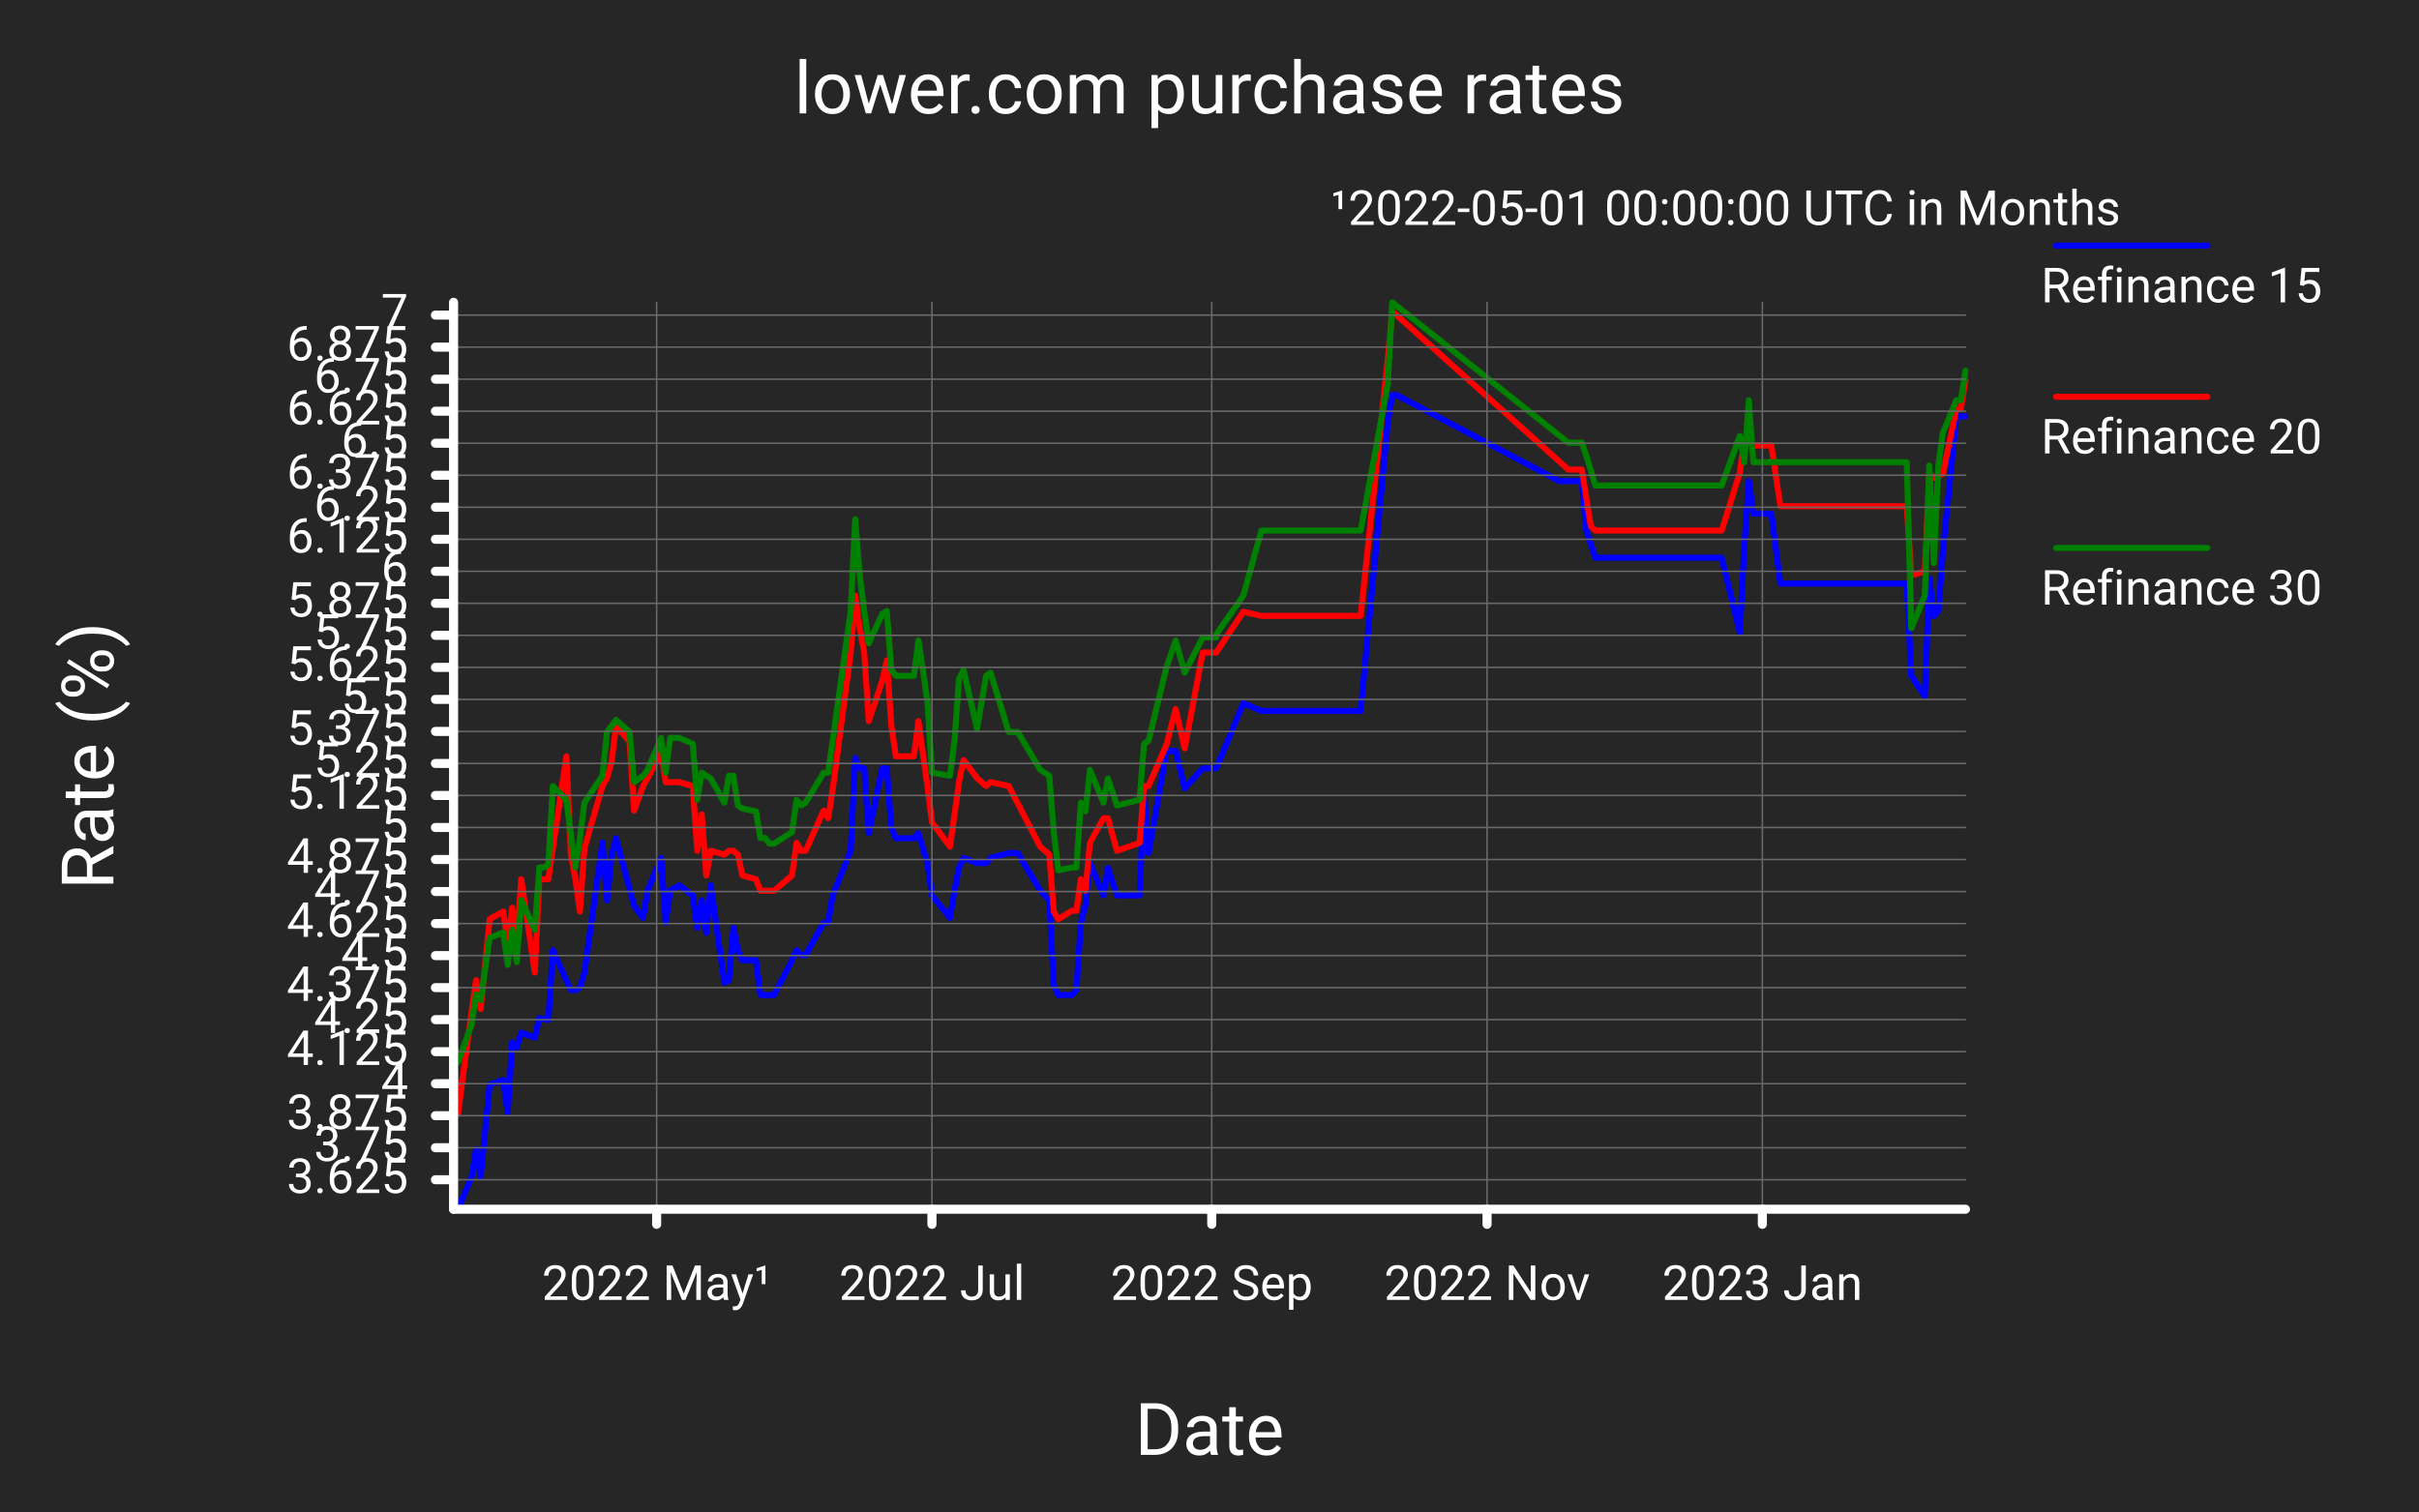
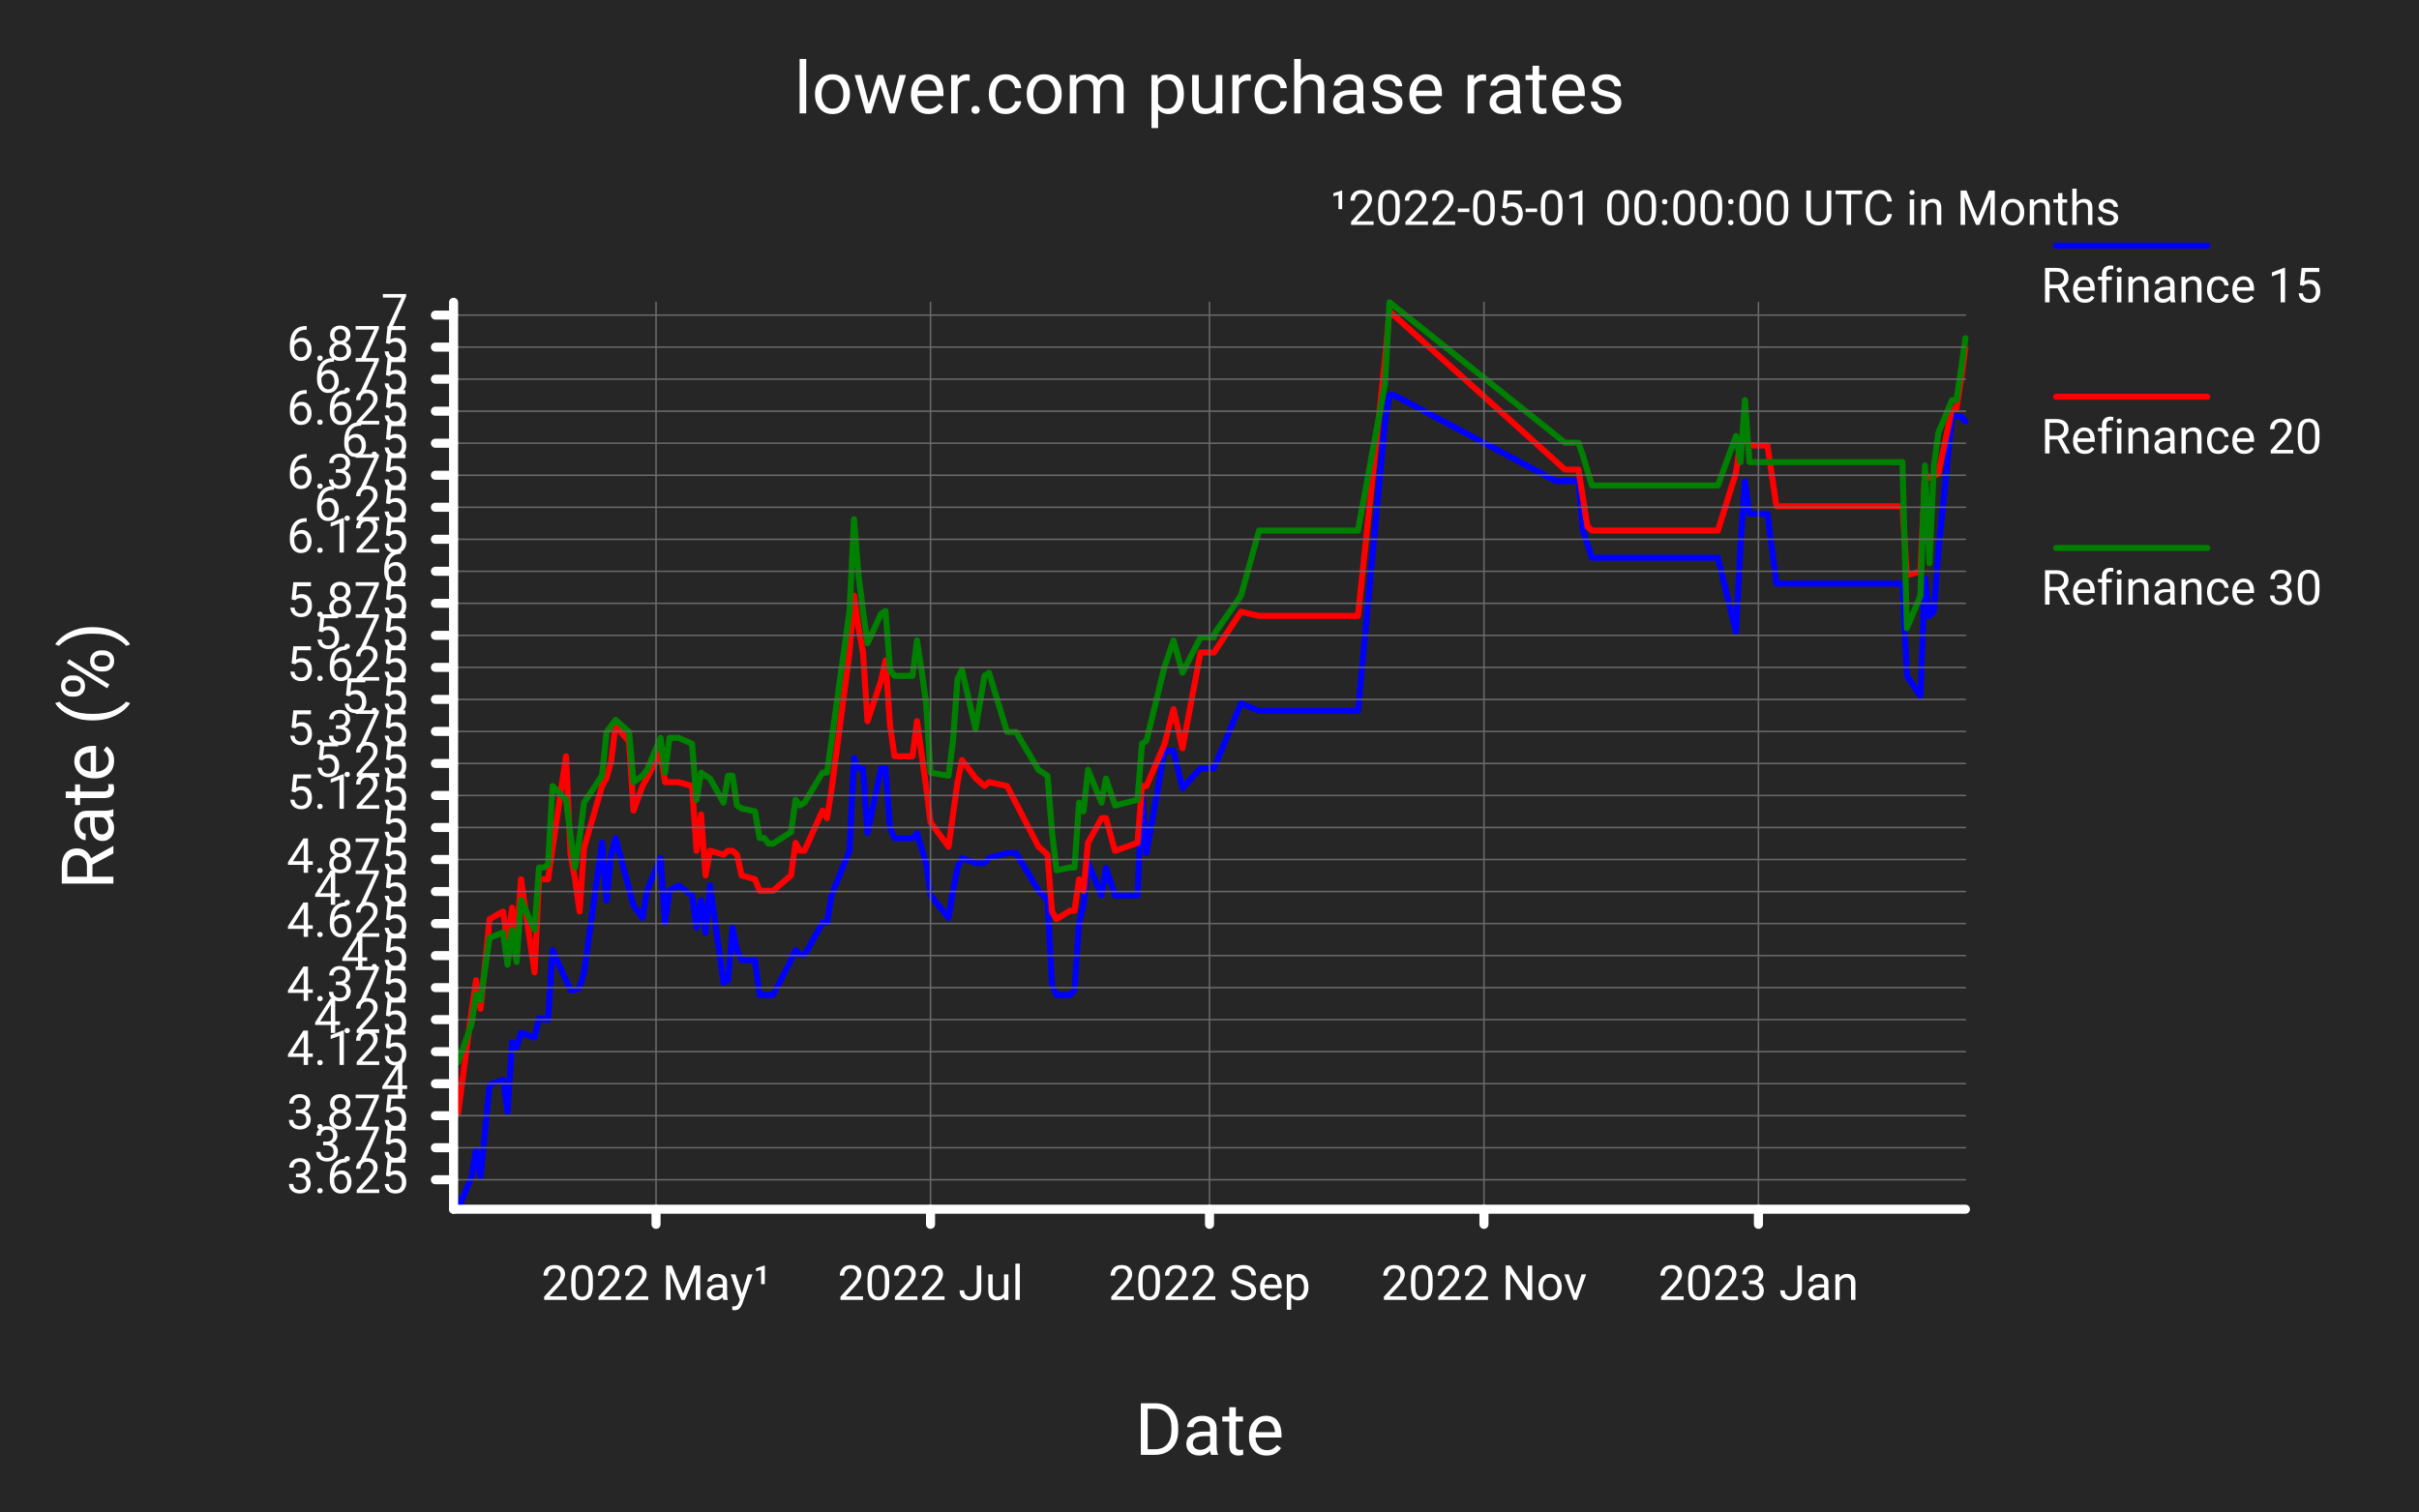
<svg xmlns="http://www.w3.org/2000/svg" class="poloto" width="800" height="500" viewBox="0 0 800 500">
  <style>.poloto{stroke-linecap:round;stroke-linejoin:round;font-family:Roboto,sans-serif;font-size:16px;}.poloto_background{fill:#262626;}.poloto_scatter{stroke-width:7}.poloto_tick_line{stroke:dimgray;stroke-width:0.5}.poloto_line{stroke-width:2}.poloto_text{fill: white;}.poloto_axis_lines{stroke: white;stroke-width:3;fill:none;stroke-dasharray:none}.poloto_title{font-size:24px;dominant-baseline:start;text-anchor:middle;}.poloto_xname{font-size:24px;dominant-baseline:start;text-anchor:middle;}.poloto_yname{font-size:24px;dominant-baseline:start;text-anchor:middle;}.poloto0stroke{stroke:blue;}.poloto1stroke{stroke:red;}.poloto2stroke{stroke:green;}.poloto3stroke{stroke:gold;}.poloto4stroke{stroke:aqua;}.poloto5stroke{stroke:lime;}.poloto6stroke{stroke:orange;}.poloto7stroke{stroke:chocolate;}.poloto0fill{fill:blue;}.poloto1fill{fill:red;}.poloto2fill{fill:green;}.poloto3fill{fill:gold;}.poloto4fill{fill:aqua;}.poloto5fill{fill:lime;}.poloto6fill{fill:orange;}.poloto7fill{fill:chocolate;}</style>
  <circle r="1e5" class="poloto_background" />
  <text class="poloto_text poloto_legend_text" x="675" y="100">Refinance 15</text>
  <line class="poloto_line poloto_legend_icon poloto0stroke poloto0legend" stroke="black" x1="680" x2="730" y1="81.25" y2="81.25" />
-   <path class="poloto_line poloto0stroke" fill="none" stroke="black" d=" M 150.00 392.46 L 151.49 400.00 L 155.97 389.32 L 157.46 380.17 L 158.96 389.32 L 158.96 389.32 L 161.94 358.81 L 166.42 357.20 L 167.91 367.88 L 169.40 344.83 L 170.90 346.44 L 172.39 341.61 L 176.87 343.22 L 178.36 336.78 L 178.36 336.78 L 181.34 337.37 L 182.84 314.32 L 187.31 324.32 L 188.81 327.54 L 190.30 327.54 L 191.79 326.69 L 193.28 321.78 L 199.25 278.73 L 200.75 297.88 L 202.24 283.05 L 203.73 277.29 L 203.73 277.29 L 209.70 299.58 L 212.69 303.64 L 214.18 294.58 L 218.66 283.81 L 220.15 305.25 L 221.64 294.58 L 221.64 294.58 L 224.63 292.88 L 229.10 296.19 L 230.60 306.86 L 230.60 306.86 L 232.09 297.80 L 233.58 308.56 L 235.07 292.88 L 239.55 325.08 L 241.04 324.32 L 242.54 306.86 L 242.54 306.86 L 244.03 314.32 L 245.52 317.63 L 250.00 317.63 L 251.49 329.15 L 252.99 329.15 L 254.48 329.15 L 255.97 329.15 L 261.94 317.63 L 263.43 314.32 L 264.93 315.93 L 266.42 315.93 L 266.42 315.93 L 272.39 305.25 L 273.88 305.25 L 275.37 296.19 L 281.34 281.36 L 282.84 250.76 L 284.33 254.15 L 285.82 254.15 L 287.31 275.59 L 291.79 254.15 L 293.28 254.15 L 294.78 273.90 L 296.27 277.29 L 302.24 277.29 L 303.73 275.59 L 305.22 280.59 L 306.72 285.51 L 308.21 296.19 L 314.18 303.64 L 315.67 294.58 L 317.16 287.12 L 318.66 283.81 L 323.13 285.51 L 326.12 285.51 L 327.61 283.81 L 333.58 282.20 L 333.58 282.20 L 333.58 282.20 L 333.58 282.20 L 333.58 282.20 L 333.58 282.20 L 336.57 282.20 L 336.57 282.20 L 336.57 282.20 L 336.57 282.20 L 336.57 282.20 L 336.57 282.20 L 344.03 294.58 L 347.01 297.80 L 348.51 325.93 L 350.00 329.15 L 354.48 329.15 L 355.97 327.54 L 357.46 305.25 L 358.96 299.49 L 360.45 285.51 L 364.93 296.19 L 364.93 296.19 L 366.42 287.12 L 369.40 296.19 L 369.40 296.19 L 376.87 296.19 L 378.36 262.46 L 379.85 282.20 L 385.82 248.39 L 388.81 248.39 L 388.81 248.39 L 391.79 260.76 L 397.76 254.15 L 397.76 254.15 L 397.76 254.15 L 397.76 254.15 L 397.76 254.15 L 397.76 254.15 L 397.76 254.15 L 397.76 254.15 L 397.76 254.15 L 402.24 254.15 L 411.19 232.63 L 417.16 235.17 L 417.16 235.17 L 421.64 235.17 L 427.61 235.17 L 429.10 235.17 L 429.10 235.17 L 429.10 235.17 L 429.10 235.17 L 429.10 235.17 L 448.51 235.17 L 450.00 235.17 L 458.96 139.75 L 460.45 130.68 L 461.94 130.68 L 515.67 159.15 L 521.64 159.15 L 523.13 159.15 L 524.63 175.51 L 527.61 184.49 L 527.61 184.49 L 533.58 184.49 L 535.07 184.49 L 536.57 184.49 L 538.06 184.49 L 542.54 184.49 L 544.03 184.49 L 547.01 184.49 L 548.51 184.49 L 552.99 184.49 L 554.48 184.49 L 554.48 184.49 L 558.96 184.49 L 563.43 184.49 L 564.93 184.49 L 566.42 184.49 L 567.91 184.49 L 569.40 184.49 L 575.37 209.15 L 576.87 180.68 L 578.36 159.15 L 579.85 169.92 L 584.33 169.92 L 585.82 169.92 L 585.82 169.92 L 588.81 193.05 L 590.30 193.05 L 594.78 193.05 L 596.27 193.05 L 597.76 193.05 L 599.25 193.05 L 600.75 193.05 L 600.75 193.05 L 600.75 193.05 L 600.75 193.05 L 608.21 193.05 L 611.19 193.05 L 615.67 193.05 L 617.16 193.05 L 620.15 193.05 L 621.64 193.05 L 627.61 193.05 L 629.10 193.05 L 630.60 193.05 L 632.09 223.56 L 636.57 230.34 L 638.06 191.36 L 639.55 203.81 L 641.04 202.12 L 642.54 182.37 L 647.01 137.71 L 648.51 137.71 L 650.00 137.71" />
+   <path class="poloto_line poloto0stroke" fill="none" stroke="black" d=" M 150.00 392.46 L 151.49 400.00 L 155.95 389.32 L 157.44 380.17 L 158.93 389.32 L 158.93 389.32 L 161.90 358.81 L 166.37 357.20 L 167.86 367.88 L 169.35 344.83 L 170.83 346.44 L 172.32 341.61 L 176.79 343.22 L 178.27 336.78 L 178.27 336.78 L 181.25 337.37 L 182.74 314.32 L 187.20 324.32 L 188.69 327.54 L 190.18 327.54 L 191.67 326.69 L 193.15 321.78 L 199.11 278.73 L 200.60 297.88 L 202.08 283.05 L 203.57 277.29 L 203.57 277.29 L 209.52 299.58 L 212.50 303.64 L 213.99 294.58 L 218.45 283.81 L 219.94 305.25 L 221.43 294.58 L 221.43 294.58 L 224.40 292.88 L 228.87 296.19 L 230.36 306.86 L 230.36 306.86 L 231.85 297.80 L 233.33 308.56 L 234.82 292.88 L 239.29 325.08 L 240.77 324.32 L 242.26 306.86 L 242.26 306.86 L 243.75 314.32 L 245.24 317.63 L 249.70 317.63 L 251.19 329.15 L 252.68 329.15 L 254.17 329.15 L 255.65 329.15 L 261.61 317.63 L 263.10 314.32 L 264.58 315.93 L 266.07 315.93 L 266.07 315.93 L 272.02 305.25 L 273.51 305.25 L 275.00 296.19 L 280.95 281.36 L 282.44 250.76 L 283.93 254.15 L 285.42 254.15 L 286.90 275.59 L 291.37 254.15 L 292.86 254.15 L 294.35 273.90 L 295.83 277.29 L 301.79 277.29 L 303.27 275.59 L 304.76 280.59 L 306.25 285.51 L 307.74 296.19 L 313.69 303.64 L 315.18 294.58 L 316.67 287.12 L 318.15 283.81 L 322.62 285.51 L 325.60 285.51 L 327.08 283.81 L 333.04 282.20 L 333.04 282.20 L 333.04 282.20 L 333.04 282.20 L 333.04 282.20 L 333.04 282.20 L 336.01 282.20 L 336.01 282.20 L 336.01 282.20 L 336.01 282.20 L 336.01 282.20 L 336.01 282.20 L 343.45 294.58 L 346.43 297.80 L 347.92 325.93 L 349.40 329.15 L 353.87 329.15 L 355.36 327.54 L 356.85 305.25 L 358.33 299.49 L 359.82 285.51 L 364.29 296.19 L 364.29 296.19 L 365.77 287.12 L 368.75 296.19 L 368.75 296.19 L 376.19 296.19 L 377.68 262.46 L 379.17 282.20 L 385.12 248.39 L 388.10 248.39 L 388.10 248.39 L 391.07 260.76 L 397.02 254.15 L 397.02 254.15 L 397.02 254.15 L 397.02 254.15 L 397.02 254.15 L 397.02 254.15 L 397.02 254.15 L 397.02 254.15 L 397.02 254.15 L 401.49 254.15 L 410.42 232.63 L 416.37 235.17 L 416.37 235.17 L 420.83 235.17 L 426.79 235.17 L 428.27 235.17 L 428.27 235.17 L 428.27 235.17 L 428.27 235.17 L 428.27 235.17 L 447.62 235.17 L 449.11 235.17 L 458.04 139.75 L 459.52 130.68 L 461.01 130.68 L 514.58 159.15 L 520.54 159.15 L 522.02 159.15 L 523.51 175.51 L 526.49 184.49 L 526.49 184.49 L 532.44 184.49 L 533.93 184.49 L 535.42 184.49 L 536.90 184.49 L 541.37 184.49 L 542.86 184.49 L 545.83 184.49 L 547.32 184.49 L 551.79 184.49 L 553.27 184.49 L 553.27 184.49 L 557.74 184.49 L 562.20 184.49 L 563.69 184.49 L 565.18 184.49 L 566.67 184.49 L 568.15 184.49 L 574.11 209.15 L 575.60 180.68 L 577.08 159.15 L 578.57 169.92 L 583.04 169.92 L 584.52 169.92 L 584.52 169.92 L 587.50 193.05 L 588.99 193.05 L 593.45 193.05 L 594.94 193.05 L 596.43 193.05 L 597.92 193.05 L 599.40 193.05 L 599.40 193.05 L 599.40 193.05 L 599.40 193.05 L 606.85 193.05 L 609.82 193.05 L 614.29 193.05 L 615.77 193.05 L 618.75 193.05 L 620.24 193.05 L 626.19 193.05 L 627.68 193.05 L 629.17 193.05 L 630.65 223.56 L 635.12 230.34 L 636.61 191.36 L 638.10 203.81 L 639.58 202.12 L 641.07 182.37 L 645.54 137.71 L 647.02 137.71 L 648.51 137.71 L 650.00 139.41" />
  <text class="poloto_text poloto_legend_text" x="675" y="150">Refinance 20</text>
  <line class="poloto_line poloto_legend_icon poloto1stroke poloto1legend" stroke="black" x1="680" x2="730" y1="131.25" y2="131.25" />
-   <path class="poloto_line poloto1stroke" fill="none" stroke="black" d=" M 150.00 345.68 L 151.49 368.31 L 155.97 334.58 L 157.46 324.24 L 158.96 333.73 L 158.96 333.73 L 161.94 304.07 L 166.42 301.53 L 167.91 312.29 L 169.40 300.25 L 170.90 311.02 L 172.39 290.85 L 176.87 321.69 L 178.36 290.85 L 178.36 290.85 L 181.34 290.85 L 181.34 290.85 L 187.31 250.17 L 188.81 282.71 L 190.30 290.85 L 191.79 301.53 L 193.28 280.59 L 199.25 260.00 L 200.75 257.37 L 202.24 252.12 L 203.73 240.08 L 208.21 245.34 L 209.70 268.14 L 212.69 260.00 L 214.18 257.37 L 218.66 248.81 L 220.15 258.73 L 221.64 258.73 L 221.64 258.73 L 224.63 258.73 L 229.10 260.00 L 230.60 281.44 L 230.60 281.44 L 232.09 269.41 L 233.58 289.58 L 235.07 281.44 L 239.55 282.71 L 241.04 281.44 L 242.54 281.44 L 242.54 281.44 L 244.03 282.71 L 245.52 289.58 L 250.00 290.85 L 251.49 294.66 L 252.99 294.66 L 254.48 294.66 L 255.97 294.66 L 261.94 289.58 L 263.43 278.81 L 264.93 281.44 L 266.42 281.44 L 266.42 281.44 L 272.39 268.14 L 273.88 270.68 L 275.37 261.27 L 281.34 215.85 L 282.84 197.03 L 284.33 207.80 L 285.82 215.85 L 287.31 238.56 L 291.79 225.17 L 293.28 218.47 L 294.78 239.92 L 296.27 250.17 L 302.24 250.17 L 303.73 238.56 L 305.22 249.32 L 306.72 260.00 L 308.21 272.03 L 314.18 280.08 L 315.67 269.41 L 317.16 258.73 L 318.66 251.44 L 323.13 257.37 L 326.12 260.00 L 327.61 258.73 L 333.58 260.00 L 333.58 260.00 L 333.58 260.00 L 333.58 260.00 L 333.58 260.00 L 333.58 260.00 L 333.58 260.00 L 333.58 260.00 L 333.58 260.00 L 333.58 260.00 L 333.58 260.00 L 333.58 260.00 L 344.03 280.08 L 347.01 282.71 L 348.51 301.53 L 350.00 304.07 L 354.48 301.27 L 355.97 301.27 L 357.46 290.85 L 358.96 294.66 L 360.45 278.81 L 364.93 270.68 L 364.93 270.68 L 366.42 270.68 L 369.40 281.44 L 369.40 281.44 L 376.87 278.81 L 378.36 260.00 L 379.85 260.00 L 385.82 246.19 L 388.81 234.58 L 388.81 234.58 L 391.79 247.54 L 397.76 215.85 L 397.76 215.85 L 397.76 215.85 L 397.76 215.85 L 397.76 215.85 L 397.76 215.85 L 397.76 215.85 L 397.76 215.85 L 397.76 215.85 L 402.24 215.85 L 411.19 202.37 L 417.16 203.73 L 420.15 203.73 L 421.64 203.73 L 421.64 203.73 L 429.10 203.73 L 430.60 203.73 L 430.60 203.73 L 430.60 203.73 L 430.60 203.73 L 448.51 203.73 L 450.00 203.73 L 458.96 118.81 L 460.45 102.97 L 460.45 102.97 L 518.66 155.34 L 521.64 155.34 L 523.13 155.34 L 526.12 174.15 L 527.61 175.51 L 527.61 175.51 L 533.58 175.51 L 535.07 175.51 L 536.57 175.51 L 538.06 175.51 L 542.54 175.51 L 544.03 175.51 L 547.01 175.51 L 548.51 175.51 L 552.99 175.51 L 554.48 175.51 L 554.48 175.51 L 558.96 175.51 L 563.43 175.51 L 564.93 175.51 L 566.42 175.51 L 567.91 175.51 L 569.40 175.51 L 575.37 156.36 L 576.87 145.93 L 578.36 144.58 L 579.85 147.37 L 584.33 147.37 L 585.82 147.37 L 585.82 147.37 L 588.81 167.46 L 590.30 167.46 L 594.78 167.46 L 596.27 167.46 L 597.76 167.46 L 599.25 167.46 L 600.75 167.46 L 600.75 167.46 L 606.72 167.46 L 606.72 167.46 L 608.21 167.46 L 611.19 167.46 L 615.67 167.46 L 617.16 167.46 L 620.15 167.46 L 621.64 167.46 L 627.61 167.46 L 629.10 167.46 L 630.60 167.46 L 632.09 190.34 L 636.57 188.98 L 638.06 156.69 L 639.55 158.05 L 639.55 158.05 L 642.54 156.69 L 647.01 135.17 L 648.51 135.17 L 650.00 125.85" />
+   <path class="poloto_line poloto1stroke" fill="none" stroke="black" d=" M 150.00 345.68 L 151.49 368.31 L 155.95 334.58 L 157.44 324.24 L 158.93 333.73 L 158.93 333.73 L 161.90 304.07 L 166.37 301.53 L 167.86 312.29 L 169.35 300.25 L 170.83 311.02 L 172.32 290.85 L 176.79 321.69 L 178.27 290.85 L 178.27 290.85 L 181.25 290.85 L 181.25 290.85 L 187.20 250.17 L 188.69 282.71 L 190.18 290.85 L 191.67 301.53 L 193.15 280.59 L 199.11 260.00 L 200.60 257.37 L 202.08 252.12 L 203.57 240.08 L 208.04 245.34 L 209.52 268.14 L 212.50 260.00 L 213.99 257.37 L 218.45 248.81 L 219.94 258.73 L 221.43 258.73 L 221.43 258.73 L 224.40 258.73 L 228.87 260.00 L 230.36 281.44 L 230.36 281.44 L 231.85 269.41 L 233.33 289.58 L 234.82 281.44 L 239.29 282.71 L 240.77 281.44 L 242.26 281.44 L 242.26 281.44 L 243.75 282.71 L 245.24 289.58 L 249.70 290.85 L 251.19 294.66 L 252.68 294.66 L 254.17 294.66 L 255.65 294.66 L 261.61 289.58 L 263.10 278.81 L 264.58 281.44 L 266.07 281.44 L 266.07 281.44 L 272.02 268.14 L 273.51 270.68 L 275.00 261.27 L 280.95 215.85 L 282.44 197.03 L 283.93 207.80 L 285.42 215.85 L 286.90 238.56 L 291.37 225.17 L 292.86 218.47 L 294.35 239.92 L 295.83 250.17 L 301.79 250.17 L 303.27 238.56 L 304.76 249.32 L 306.25 260.00 L 307.74 272.03 L 313.69 280.08 L 315.18 269.41 L 316.67 258.73 L 318.15 251.44 L 322.62 257.37 L 325.60 260.00 L 327.08 258.73 L 333.04 260.00 L 333.04 260.00 L 333.04 260.00 L 333.04 260.00 L 333.04 260.00 L 333.04 260.00 L 333.04 260.00 L 333.04 260.00 L 333.04 260.00 L 333.04 260.00 L 333.04 260.00 L 333.04 260.00 L 343.45 280.08 L 346.43 282.71 L 347.92 301.53 L 349.40 304.07 L 353.87 301.27 L 355.36 301.27 L 356.85 290.85 L 358.33 294.66 L 359.82 278.81 L 364.29 270.68 L 364.29 270.68 L 365.77 270.68 L 368.75 281.44 L 368.75 281.44 L 376.19 278.81 L 377.68 260.00 L 379.17 260.00 L 385.12 246.19 L 388.10 234.58 L 388.10 234.58 L 391.07 247.54 L 397.02 215.85 L 397.02 215.85 L 397.02 215.85 L 397.02 215.85 L 397.02 215.85 L 397.02 215.85 L 397.02 215.85 L 397.02 215.85 L 397.02 215.85 L 401.49 215.85 L 410.42 202.37 L 416.37 203.73 L 419.35 203.73 L 420.83 203.73 L 420.83 203.73 L 428.27 203.73 L 429.76 203.73 L 429.76 203.73 L 429.76 203.73 L 429.76 203.73 L 447.62 203.73 L 449.11 203.73 L 458.04 118.81 L 459.52 102.97 L 459.52 102.97 L 517.56 155.34 L 520.54 155.34 L 522.02 155.34 L 525.00 174.15 L 526.49 175.51 L 526.49 175.51 L 532.44 175.51 L 533.93 175.51 L 535.42 175.51 L 536.90 175.51 L 541.37 175.51 L 542.86 175.51 L 545.83 175.51 L 547.32 175.51 L 551.79 175.51 L 553.27 175.51 L 553.27 175.51 L 557.74 175.51 L 562.20 175.51 L 563.69 175.51 L 565.18 175.51 L 566.67 175.51 L 568.15 175.51 L 574.11 156.36 L 575.60 145.93 L 577.08 144.58 L 578.57 147.37 L 583.04 147.37 L 584.52 147.37 L 584.52 147.37 L 587.50 167.46 L 588.99 167.46 L 593.45 167.46 L 594.94 167.46 L 596.43 167.46 L 597.92 167.46 L 599.40 167.46 L 599.40 167.46 L 605.36 167.46 L 605.36 167.46 L 606.85 167.46 L 609.82 167.46 L 614.29 167.46 L 615.77 167.46 L 618.75 167.46 L 620.24 167.46 L 626.19 167.46 L 627.68 167.46 L 629.17 167.46 L 630.65 190.34 L 635.12 188.98 L 636.61 156.69 L 638.10 158.05 L 638.10 158.05 L 641.07 156.69 L 645.54 135.17 L 647.02 135.17 L 648.51 125.85 L 650.00 115.08" />
  <text class="poloto_text poloto_legend_text" x="675" y="200">Refinance 30</text>
  <line class="poloto_line poloto_legend_icon poloto2stroke poloto2legend" stroke="black" x1="680" x2="730" y1="181.25" y2="181.25" />
-   <path class="poloto_line poloto2stroke" fill="none" stroke="black" d=" M 150.00 343.31 L 151.49 351.36 L 155.97 338.81 L 157.46 328.98 L 158.96 330.85 L 158.96 330.85 L 161.94 310.25 L 166.42 308.47 L 167.91 319.15 L 169.40 307.54 L 170.90 318.22 L 172.39 297.71 L 176.87 307.54 L 178.36 286.95 L 179.85 286.95 L 181.34 286.02 L 182.84 260.00 L 187.31 264.58 L 188.81 276.27 L 190.30 286.95 L 191.79 277.20 L 193.28 265.51 L 199.25 256.61 L 200.75 242.12 L 202.24 240.17 L 203.73 238.14 L 208.21 242.12 L 209.70 258.73 L 212.69 256.61 L 214.18 254.66 L 218.66 244.07 L 220.15 255.59 L 221.64 244.07 L 221.64 244.07 L 224.63 244.07 L 229.10 246.02 L 230.60 264.58 L 230.60 264.58 L 232.09 255.59 L 233.58 256.61 L 235.07 257.54 L 239.55 265.51 L 241.04 256.61 L 242.54 256.61 L 242.54 256.61 L 244.03 266.44 L 245.52 267.46 L 250.00 268.39 L 251.49 277.20 L 252.99 277.20 L 254.48 279.07 L 255.97 279.07 L 261.94 275.25 L 263.43 264.58 L 264.93 266.44 L 266.42 265.51 L 266.42 265.51 L 272.39 255.59 L 273.88 255.59 L 275.37 245.00 L 281.34 202.12 L 282.84 171.78 L 284.33 190.34 L 285.82 202.12 L 287.31 212.80 L 291.79 203.05 L 293.28 202.12 L 294.78 221.61 L 296.27 223.56 L 302.24 223.56 L 303.73 211.86 L 305.22 221.61 L 306.72 232.29 L 308.21 255.59 L 314.18 256.61 L 315.67 245.00 L 317.16 224.58 L 318.66 221.61 L 323.13 241.10 L 326.12 223.56 L 327.61 222.54 L 333.58 242.12 L 333.58 242.12 L 333.58 242.12 L 333.58 242.12 L 333.58 242.12 L 333.58 242.12 L 336.57 242.12 L 336.57 242.12 L 336.57 242.12 L 336.57 242.12 L 336.57 242.12 L 336.57 242.12 L 344.03 254.66 L 347.01 256.61 L 348.51 275.25 L 350.00 287.88 L 354.48 286.95 L 355.97 286.95 L 357.46 265.51 L 358.96 268.39 L 360.45 254.66 L 364.93 265.51 L 364.93 265.51 L 366.42 257.54 L 369.40 266.44 L 369.40 266.44 L 376.87 264.58 L 378.36 246.02 L 379.85 245.00 L 385.82 220.59 L 388.81 211.86 L 388.81 211.86 L 391.79 222.54 L 397.76 210.85 L 397.76 210.85 L 397.76 210.85 L 397.76 210.85 L 397.76 210.85 L 397.76 210.85 L 397.76 210.85 L 397.76 210.85 L 402.24 210.85 L 402.24 209.83 L 411.19 197.03 L 417.16 175.51 L 417.16 175.51 L 421.64 175.51 L 421.64 175.51 L 429.10 175.51 L 430.60 175.51 L 430.60 175.51 L 430.60 175.51 L 430.60 175.51 L 448.51 175.51 L 450.00 175.51 L 458.96 127.03 L 460.45 100.00 L 460.45 100.00 L 518.66 146.44 L 521.64 146.44 L 523.13 146.44 L 524.63 150.76 L 527.61 160.59 L 527.61 160.59 L 533.58 160.59 L 535.07 160.59 L 536.57 160.59 L 538.06 160.59 L 542.54 160.59 L 544.03 160.59 L 547.01 160.59 L 548.51 160.59 L 552.99 160.59 L 554.48 160.59 L 554.48 160.59 L 558.96 160.59 L 563.43 160.59 L 564.93 160.59 L 566.42 160.59 L 567.91 160.59 L 569.40 160.59 L 575.37 144.24 L 576.87 152.88 L 578.36 132.37 L 579.85 152.88 L 584.33 152.88 L 585.82 152.88 L 585.82 152.88 L 588.81 152.88 L 590.30 152.88 L 594.78 152.88 L 596.27 152.88 L 597.76 152.88 L 599.25 152.88 L 600.75 152.88 L 600.75 152.88 L 606.72 152.88 L 606.72 152.88 L 608.21 152.88 L 611.19 152.88 L 615.67 152.88 L 617.16 152.88 L 620.15 152.88 L 621.64 152.88 L 627.61 152.88 L 629.10 152.88 L 630.60 152.88 L 632.09 207.80 L 636.57 197.03 L 638.06 153.98 L 639.55 186.27 L 641.04 153.98 L 642.54 143.14 L 647.01 132.37 L 648.51 132.37 L 650.00 122.63" />
+   <path class="poloto_line poloto2stroke" fill="none" stroke="black" d=" M 150.00 343.31 L 151.49 351.36 L 155.95 338.81 L 157.44 328.98 L 158.93 330.85 L 158.93 330.85 L 161.90 310.25 L 166.37 308.47 L 167.86 319.15 L 169.35 307.54 L 170.83 318.22 L 172.32 297.71 L 176.79 307.54 L 178.27 286.95 L 179.76 286.95 L 181.25 286.02 L 182.74 260.00 L 187.20 264.58 L 188.69 276.27 L 190.18 286.95 L 191.67 277.20 L 193.15 265.51 L 199.11 256.61 L 200.60 242.12 L 202.08 240.17 L 203.57 238.14 L 208.04 242.12 L 209.52 258.73 L 212.50 256.61 L 213.99 254.66 L 218.45 244.07 L 219.94 255.59 L 221.43 244.07 L 221.43 244.07 L 224.40 244.07 L 228.87 246.02 L 230.36 264.58 L 230.36 264.58 L 231.85 255.59 L 233.33 256.61 L 234.82 257.54 L 239.29 265.51 L 240.77 256.61 L 242.26 256.61 L 242.26 256.61 L 243.75 266.44 L 245.24 267.46 L 249.70 268.39 L 251.19 277.20 L 252.68 277.20 L 254.17 279.07 L 255.65 279.07 L 261.61 275.25 L 263.10 264.58 L 264.58 266.44 L 266.07 265.51 L 266.07 265.51 L 272.02 255.59 L 273.51 255.59 L 275.00 245.00 L 280.95 202.12 L 282.44 171.78 L 283.93 190.34 L 285.42 202.12 L 286.90 212.80 L 291.37 203.05 L 292.86 202.12 L 294.35 221.61 L 295.83 223.56 L 301.79 223.56 L 303.27 211.86 L 304.76 221.61 L 306.25 232.29 L 307.74 255.59 L 313.69 256.61 L 315.18 245.00 L 316.67 224.58 L 318.15 221.61 L 322.62 241.10 L 325.60 223.56 L 327.08 222.54 L 333.04 242.12 L 333.04 242.12 L 333.04 242.12 L 333.04 242.12 L 333.04 242.12 L 333.04 242.12 L 336.01 242.12 L 336.01 242.12 L 336.01 242.12 L 336.01 242.12 L 336.01 242.12 L 336.01 242.12 L 343.45 254.66 L 346.43 256.61 L 347.92 275.25 L 349.40 287.88 L 353.87 286.95 L 355.36 286.95 L 356.85 265.51 L 358.33 268.39 L 359.82 254.66 L 364.29 265.51 L 364.29 265.51 L 365.77 257.54 L 368.75 266.44 L 368.75 266.44 L 376.19 264.58 L 377.68 246.02 L 379.17 245.00 L 385.12 220.59 L 388.10 211.86 L 388.10 211.86 L 391.07 222.54 L 397.02 210.85 L 397.02 210.85 L 397.02 210.85 L 397.02 210.85 L 397.02 210.85 L 397.02 210.85 L 397.02 210.85 L 397.02 210.85 L 401.49 210.85 L 401.49 209.83 L 410.42 197.03 L 416.37 175.51 L 416.37 175.51 L 420.83 175.51 L 420.83 175.51 L 428.27 175.51 L 429.76 175.51 L 429.76 175.51 L 429.76 175.51 L 429.76 175.51 L 447.62 175.51 L 449.11 175.51 L 458.04 127.03 L 459.52 100.00 L 459.52 100.00 L 517.56 146.44 L 520.54 146.44 L 522.02 146.44 L 523.51 150.76 L 526.49 160.59 L 526.49 160.59 L 532.44 160.59 L 533.93 160.59 L 535.42 160.59 L 536.90 160.59 L 541.37 160.59 L 542.86 160.59 L 545.83 160.59 L 547.32 160.59 L 551.79 160.59 L 553.27 160.59 L 553.27 160.59 L 557.74 160.59 L 562.20 160.59 L 563.69 160.59 L 565.18 160.59 L 566.67 160.59 L 568.15 160.59 L 574.11 144.24 L 575.60 152.88 L 577.08 132.37 L 578.57 152.88 L 583.04 152.88 L 584.52 152.88 L 584.52 152.88 L 587.50 152.88 L 588.99 152.88 L 593.45 152.88 L 594.94 152.88 L 596.43 152.88 L 597.92 152.88 L 599.40 152.88 L 599.40 152.88 L 605.36 152.88 L 605.36 152.88 L 606.85 152.88 L 609.82 152.88 L 614.29 152.88 L 615.77 152.88 L 618.75 152.88 L 620.24 152.88 L 626.19 152.88 L 627.68 152.88 L 629.17 152.88 L 630.65 207.80 L 635.12 197.03 L 636.61 153.98 L 638.10 186.27 L 639.58 153.98 L 641.07 143.14 L 645.54 132.37 L 647.02 132.37 L 648.51 122.63 L 650.00 111.86" />
  <text class="poloto_labels poloto_text poloto_title" x="400" y="37.5">lower.com purchase rates</text>
  <text class="poloto_labels poloto_text poloto_xname" x="400" y="481.25">Date</text>
  <text class="poloto_labels poloto_text poloto_yname" transform="rotate(-90,37.5,250)" x="37.5" y="250">Rate (%)</text>
  <text class="poloto_tick_labels poloto_text" dominant-baseline="middle" text-anchor="start" x="150" y="70" />
  <line class="poloto_axis_lines" stroke="black" x1="150" x2="144" y1="390.254" y2="390.254" />
  <line class="poloto_tick_line" stroke="black" x1="150" x2="650" y1="390.254" y2="390.254" />
  <text class="poloto_tick_labels poloto_text" dominant-baseline="middle" text-anchor="end" x="135" y="390.254">3.625</text>
  <line class="poloto_axis_lines" stroke="black" x1="150" x2="144" y1="379.661" y2="379.661" />
  <line class="poloto_tick_line" stroke="black" x1="150" x2="650" y1="379.661" y2="379.661" />
  <text class="poloto_tick_labels poloto_text" dominant-baseline="middle" text-anchor="end" x="135" y="379.661">3.75</text>
  <line class="poloto_axis_lines" stroke="black" x1="150" x2="144" y1="369.068" y2="369.068" />
  <line class="poloto_tick_line" stroke="black" x1="150" x2="650" y1="369.068" y2="369.068" />
  <text class="poloto_tick_labels poloto_text" dominant-baseline="middle" text-anchor="end" x="135" y="369.068">3.875</text>
  <line class="poloto_axis_lines" stroke="black" x1="150" x2="144" y1="358.475" y2="358.475" />
  <line class="poloto_tick_line" stroke="black" x1="150" x2="650" y1="358.475" y2="358.475" />
  <text class="poloto_tick_labels poloto_text" dominant-baseline="middle" text-anchor="end" x="135" y="358.475">4</text>
  <line class="poloto_axis_lines" stroke="black" x1="150" x2="144" y1="347.881" y2="347.881" />
  <line class="poloto_tick_line" stroke="black" x1="150" x2="650" y1="347.881" y2="347.881" />
  <text class="poloto_tick_labels poloto_text" dominant-baseline="middle" text-anchor="end" x="135" y="347.881">4.125</text>
  <line class="poloto_axis_lines" stroke="black" x1="150" x2="144" y1="337.288" y2="337.288" />
  <line class="poloto_tick_line" stroke="black" x1="150" x2="650" y1="337.288" y2="337.288" />
  <text class="poloto_tick_labels poloto_text" dominant-baseline="middle" text-anchor="end" x="135" y="337.288">4.25</text>
  <line class="poloto_axis_lines" stroke="black" x1="150" x2="144" y1="326.695" y2="326.695" />
  <line class="poloto_tick_line" stroke="black" x1="150" x2="650" y1="326.695" y2="326.695" />
  <text class="poloto_tick_labels poloto_text" dominant-baseline="middle" text-anchor="end" x="135" y="326.695">4.375</text>
  <line class="poloto_axis_lines" stroke="black" x1="150" x2="144" y1="316.102" y2="316.102" />
  <line class="poloto_tick_line" stroke="black" x1="150" x2="650" y1="316.102" y2="316.102" />
  <text class="poloto_tick_labels poloto_text" dominant-baseline="middle" text-anchor="end" x="135" y="316.102">4.5</text>
  <line class="poloto_axis_lines" stroke="black" x1="150" x2="144" y1="305.508" y2="305.508" />
  <line class="poloto_tick_line" stroke="black" x1="150" x2="650" y1="305.508" y2="305.508" />
  <text class="poloto_tick_labels poloto_text" dominant-baseline="middle" text-anchor="end" x="135" y="305.508">4.625</text>
  <line class="poloto_axis_lines" stroke="black" x1="150" x2="144" y1="294.915" y2="294.915" />
  <line class="poloto_tick_line" stroke="black" x1="150" x2="650" y1="294.915" y2="294.915" />
  <text class="poloto_tick_labels poloto_text" dominant-baseline="middle" text-anchor="end" x="135" y="294.915">4.75</text>
  <line class="poloto_axis_lines" stroke="black" x1="150" x2="144" y1="284.322" y2="284.322" />
  <line class="poloto_tick_line" stroke="black" x1="150" x2="650" y1="284.322" y2="284.322" />
  <text class="poloto_tick_labels poloto_text" dominant-baseline="middle" text-anchor="end" x="135" y="284.322">4.875</text>
  <line class="poloto_axis_lines" stroke="black" x1="150" x2="144" y1="273.729" y2="273.729" />
  <line class="poloto_tick_line" stroke="black" x1="150" x2="650" y1="273.729" y2="273.729" />
  <text class="poloto_tick_labels poloto_text" dominant-baseline="middle" text-anchor="end" x="135" y="273.729">5</text>
  <line class="poloto_axis_lines" stroke="black" x1="150" x2="144" y1="263.136" y2="263.136" />
  <line class="poloto_tick_line" stroke="black" x1="150" x2="650" y1="263.136" y2="263.136" />
  <text class="poloto_tick_labels poloto_text" dominant-baseline="middle" text-anchor="end" x="135" y="263.136">5.125</text>
  <line class="poloto_axis_lines" stroke="black" x1="150" x2="144" y1="252.542" y2="252.542" />
  <line class="poloto_tick_line" stroke="black" x1="150" x2="650" y1="252.542" y2="252.542" />
  <text class="poloto_tick_labels poloto_text" dominant-baseline="middle" text-anchor="end" x="135" y="252.542">5.25</text>
  <line class="poloto_axis_lines" stroke="black" x1="150" x2="144" y1="241.949" y2="241.949" />
  <line class="poloto_tick_line" stroke="black" x1="150" x2="650" y1="241.949" y2="241.949" />
  <text class="poloto_tick_labels poloto_text" dominant-baseline="middle" text-anchor="end" x="135" y="241.949">5.375</text>
  <line class="poloto_axis_lines" stroke="black" x1="150" x2="144" y1="231.356" y2="231.356" />
  <line class="poloto_tick_line" stroke="black" x1="150" x2="650" y1="231.356" y2="231.356" />
  <text class="poloto_tick_labels poloto_text" dominant-baseline="middle" text-anchor="end" x="135" y="231.356">5.5</text>
  <line class="poloto_axis_lines" stroke="black" x1="150" x2="144" y1="220.763" y2="220.763" />
  <line class="poloto_tick_line" stroke="black" x1="150" x2="650" y1="220.763" y2="220.763" />
  <text class="poloto_tick_labels poloto_text" dominant-baseline="middle" text-anchor="end" x="135" y="220.763">5.625</text>
  <line class="poloto_axis_lines" stroke="black" x1="150" x2="144" y1="210.169" y2="210.169" />
  <line class="poloto_tick_line" stroke="black" x1="150" x2="650" y1="210.169" y2="210.169" />
  <text class="poloto_tick_labels poloto_text" dominant-baseline="middle" text-anchor="end" x="135" y="210.169">5.75</text>
  <line class="poloto_axis_lines" stroke="black" x1="150" x2="144" y1="199.576" y2="199.576" />
  <line class="poloto_tick_line" stroke="black" x1="150" x2="650" y1="199.576" y2="199.576" />
  <text class="poloto_tick_labels poloto_text" dominant-baseline="middle" text-anchor="end" x="135" y="199.576">5.875</text>
  <line class="poloto_axis_lines" stroke="black" x1="150" x2="144" y1="188.983" y2="188.983" />
  <line class="poloto_tick_line" stroke="black" x1="150" x2="650" y1="188.983" y2="188.983" />
  <text class="poloto_tick_labels poloto_text" dominant-baseline="middle" text-anchor="end" x="135" y="188.983">6</text>
  <line class="poloto_axis_lines" stroke="black" x1="150" x2="144" y1="178.39" y2="178.39" />
  <line class="poloto_tick_line" stroke="black" x1="150" x2="650" y1="178.39" y2="178.39" />
  <text class="poloto_tick_labels poloto_text" dominant-baseline="middle" text-anchor="end" x="135" y="178.39">6.125</text>
  <line class="poloto_axis_lines" stroke="black" x1="150" x2="144" y1="167.797" y2="167.797" />
  <line class="poloto_tick_line" stroke="black" x1="150" x2="650" y1="167.797" y2="167.797" />
  <text class="poloto_tick_labels poloto_text" dominant-baseline="middle" text-anchor="end" x="135" y="167.797">6.25</text>
  <line class="poloto_axis_lines" stroke="black" x1="150" x2="144" y1="157.203" y2="157.203" />
  <line class="poloto_tick_line" stroke="black" x1="150" x2="650" y1="157.203" y2="157.203" />
  <text class="poloto_tick_labels poloto_text" dominant-baseline="middle" text-anchor="end" x="135" y="157.203">6.375</text>
  <line class="poloto_axis_lines" stroke="black" x1="150" x2="144" y1="146.61" y2="146.61" />
  <line class="poloto_tick_line" stroke="black" x1="150" x2="650" y1="146.61" y2="146.61" />
  <text class="poloto_tick_labels poloto_text" dominant-baseline="middle" text-anchor="end" x="135" y="146.61">6.5</text>
  <line class="poloto_axis_lines" stroke="black" x1="150" x2="144" y1="136.017" y2="136.017" />
  <line class="poloto_tick_line" stroke="black" x1="150" x2="650" y1="136.017" y2="136.017" />
  <text class="poloto_tick_labels poloto_text" dominant-baseline="middle" text-anchor="end" x="135" y="136.017">6.625</text>
  <line class="poloto_axis_lines" stroke="black" x1="150" x2="144" y1="125.424" y2="125.424" />
  <line class="poloto_tick_line" stroke="black" x1="150" x2="650" y1="125.424" y2="125.424" />
  <text class="poloto_tick_labels poloto_text" dominant-baseline="middle" text-anchor="end" x="135" y="125.424">6.75</text>
  <line class="poloto_axis_lines" stroke="black" x1="150" x2="144" y1="114.831" y2="114.831" />
  <line class="poloto_tick_line" stroke="black" x1="150" x2="650" y1="114.831" y2="114.831" />
  <text class="poloto_tick_labels poloto_text" dominant-baseline="middle" text-anchor="end" x="135" y="114.831">6.875</text>
  <line class="poloto_axis_lines" stroke="black" x1="150" x2="144" y1="104.237" y2="104.237" />
  <line class="poloto_tick_line" stroke="black" x1="150" x2="650" y1="104.237" y2="104.237" />
  <text class="poloto_tick_labels poloto_text" dominant-baseline="middle" text-anchor="end" x="135" y="104.237">7</text>
  <text class="poloto_tick_labels poloto_text" dominant-baseline="middle" text-anchor="start" x="440" y="70">¹2022-05-01 00:00:00 UTC in Months</text>
-   <line class="poloto_axis_lines" stroke="black" x1="217.164" x2="217.164" y1="400" y2="405" />
-   <line class="poloto_tick_line" stroke="black" x1="217.164" x2="217.164" y1="400" y2="100" />
-   <text class="poloto_tick_labels poloto_text" dominant-baseline="start" text-anchor="middle" x="217.164" y="430">2022 May¹</text>
-   <line class="poloto_axis_lines" stroke="black" x1="308.209" x2="308.209" y1="400" y2="405" />
-   <line class="poloto_tick_line" stroke="black" x1="308.209" x2="308.209" y1="400" y2="100" />
-   <text class="poloto_tick_labels poloto_text" dominant-baseline="start" text-anchor="middle" x="308.209" y="430">2022 Jul</text>
-   <line class="poloto_axis_lines" stroke="black" x1="400.746" x2="400.746" y1="400" y2="405" />
-   <line class="poloto_tick_line" stroke="black" x1="400.746" x2="400.746" y1="400" y2="100" />
-   <text class="poloto_tick_labels poloto_text" dominant-baseline="start" text-anchor="middle" x="400.746" y="430">2022 Sep</text>
-   <line class="poloto_axis_lines" stroke="black" x1="491.791" x2="491.791" y1="400" y2="405" />
-   <line class="poloto_tick_line" stroke="black" x1="491.791" x2="491.791" y1="400" y2="100" />
-   <text class="poloto_tick_labels poloto_text" dominant-baseline="start" text-anchor="middle" x="491.791" y="430">2022 Nov</text>
-   <line class="poloto_axis_lines" stroke="black" x1="582.836" x2="582.836" y1="400" y2="405" />
-   <line class="poloto_tick_line" stroke="black" x1="582.836" x2="582.836" y1="400" y2="100" />
-   <text class="poloto_tick_labels poloto_text" dominant-baseline="start" text-anchor="middle" x="582.836" y="430">2023 Jan</text>
+   <line class="poloto_axis_lines" stroke="black" x1="216.964" x2="216.964" y1="400" y2="405" />
+   <line class="poloto_tick_line" stroke="black" x1="216.964" x2="216.964" y1="400" y2="100" />
+   <text class="poloto_tick_labels poloto_text" dominant-baseline="start" text-anchor="middle" x="216.964" y="430">2022 May¹</text>
+   <line class="poloto_axis_lines" stroke="black" x1="307.738" x2="307.738" y1="400" y2="405" />
+   <line class="poloto_tick_line" stroke="black" x1="307.738" x2="307.738" y1="400" y2="100" />
+   <text class="poloto_tick_labels poloto_text" dominant-baseline="start" text-anchor="middle" x="307.738" y="430">2022 Jul</text>
+   <line class="poloto_axis_lines" stroke="black" x1="400" x2="400" y1="400" y2="405" />
+   <line class="poloto_tick_line" stroke="black" x1="400" x2="400" y1="400" y2="100" />
+   <text class="poloto_tick_labels poloto_text" dominant-baseline="start" text-anchor="middle" x="400" y="430">2022 Sep</text>
+   <line class="poloto_axis_lines" stroke="black" x1="490.774" x2="490.774" y1="400" y2="405" />
+   <line class="poloto_tick_line" stroke="black" x1="490.774" x2="490.774" y1="400" y2="100" />
+   <text class="poloto_tick_labels poloto_text" dominant-baseline="start" text-anchor="middle" x="490.774" y="430">2022 Nov</text>
+   <line class="poloto_axis_lines" stroke="black" x1="581.548" x2="581.548" y1="400" y2="405" />
+   <line class="poloto_tick_line" stroke="black" x1="581.548" x2="581.548" y1="400" y2="100" />
+   <text class="poloto_tick_labels poloto_text" dominant-baseline="start" text-anchor="middle" x="581.548" y="430">2023 Jan</text>
  <path stroke="black" fill="none" class="poloto_axis_lines" d=" M 150 400 L 650 400" />
  <path stroke="black" fill="none" class="poloto_axis_lines" d=" M 150 400 L 150 100" />
</svg>
